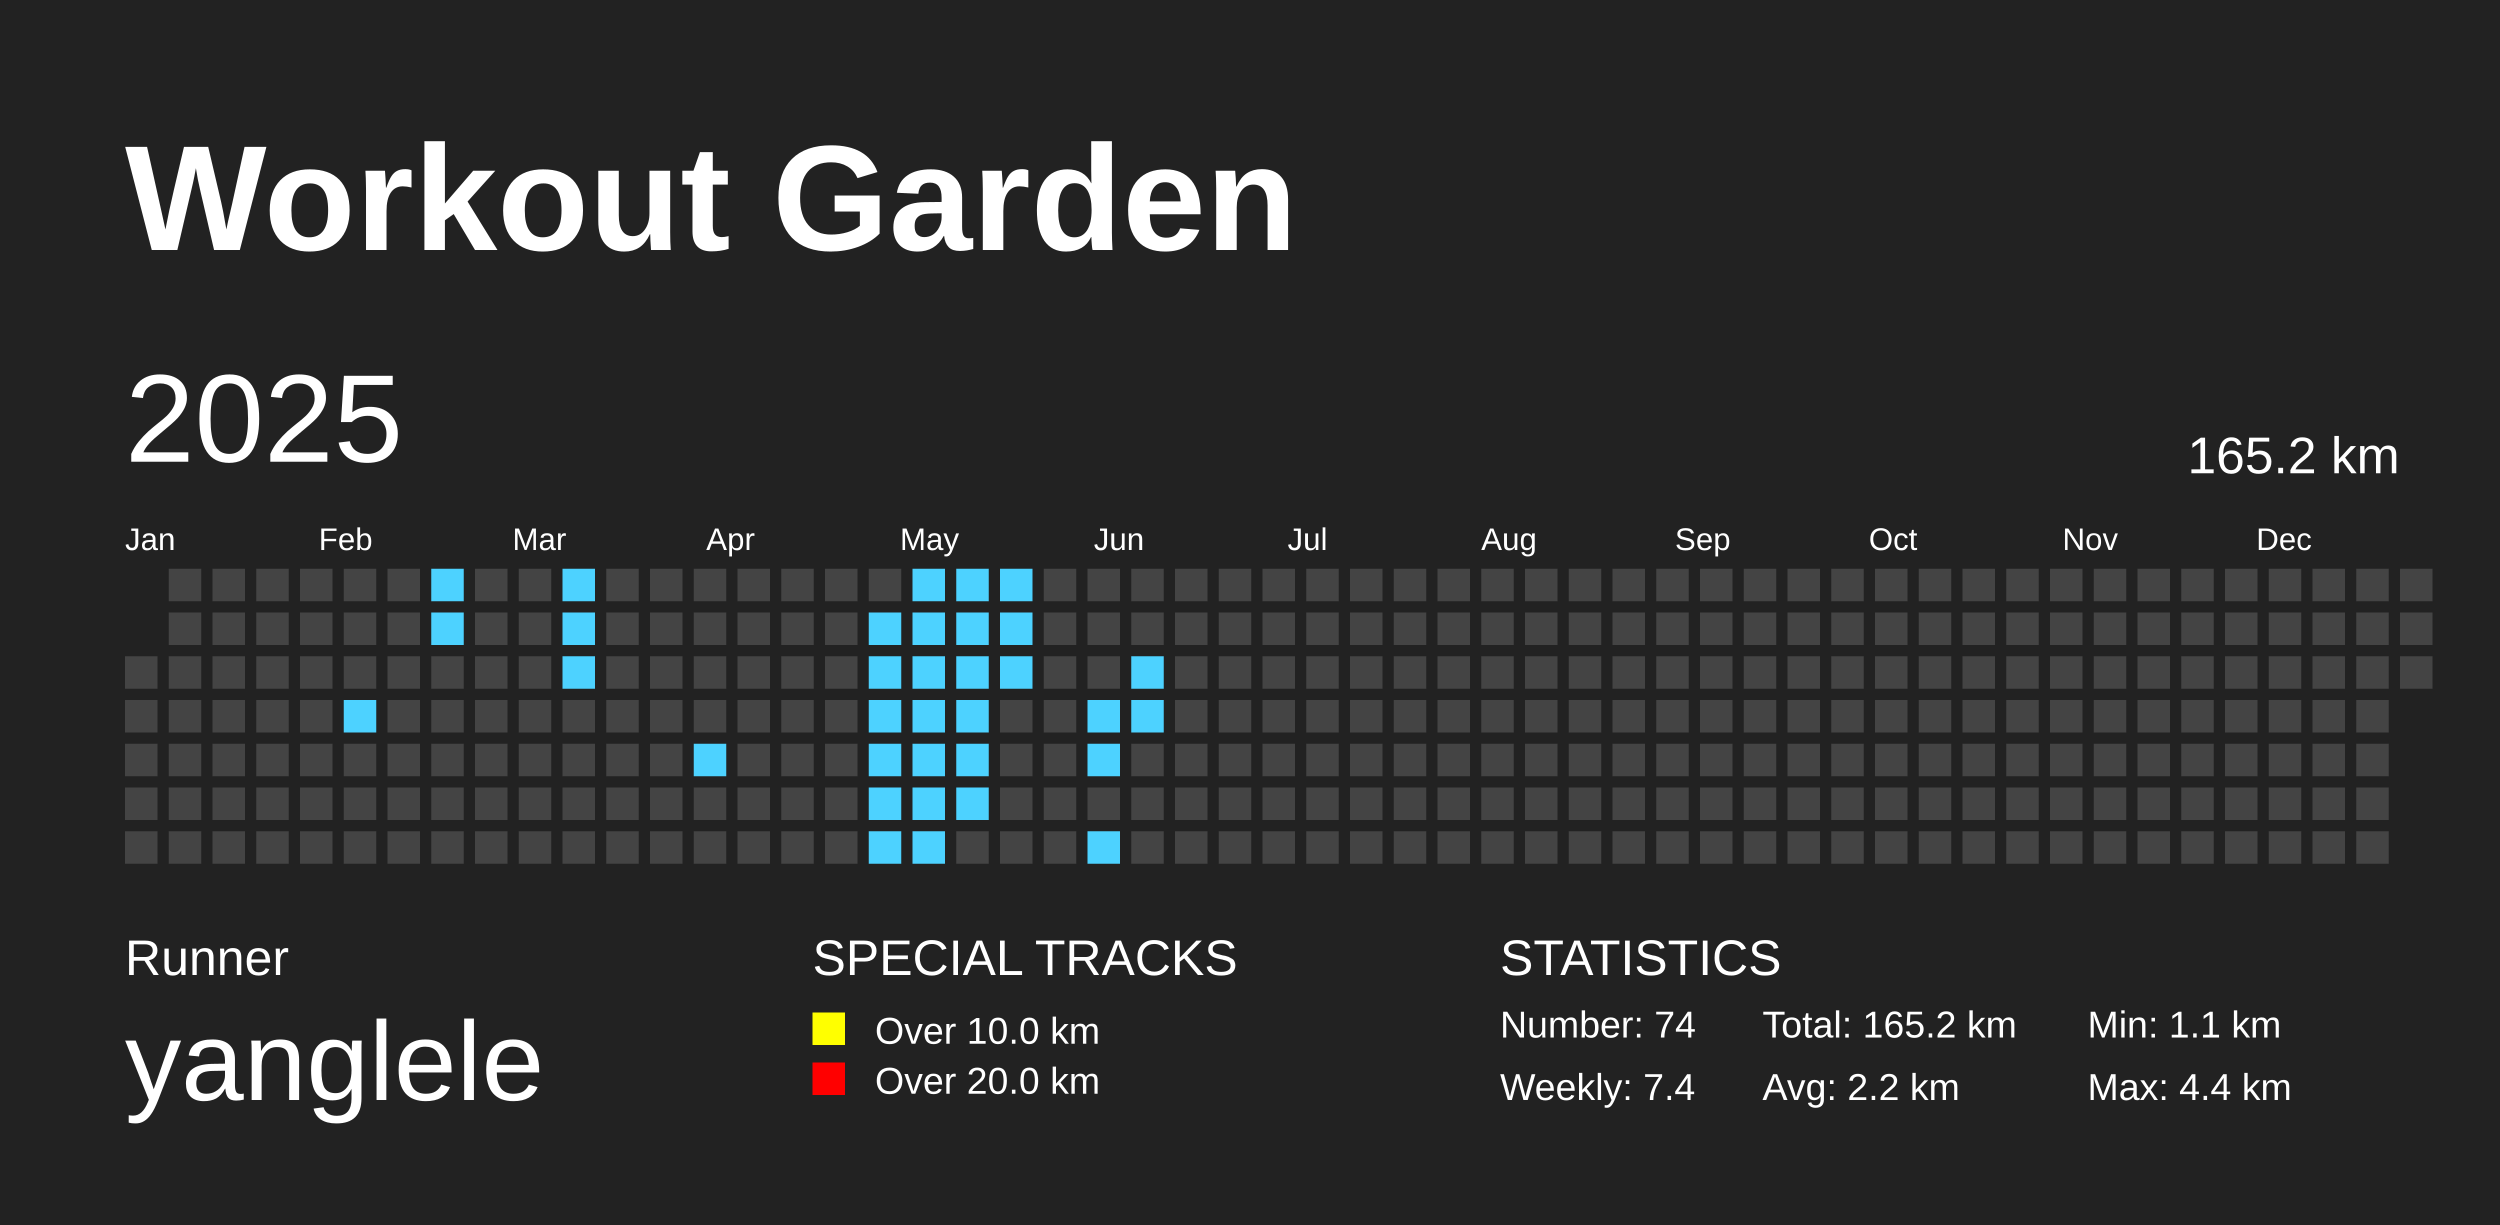
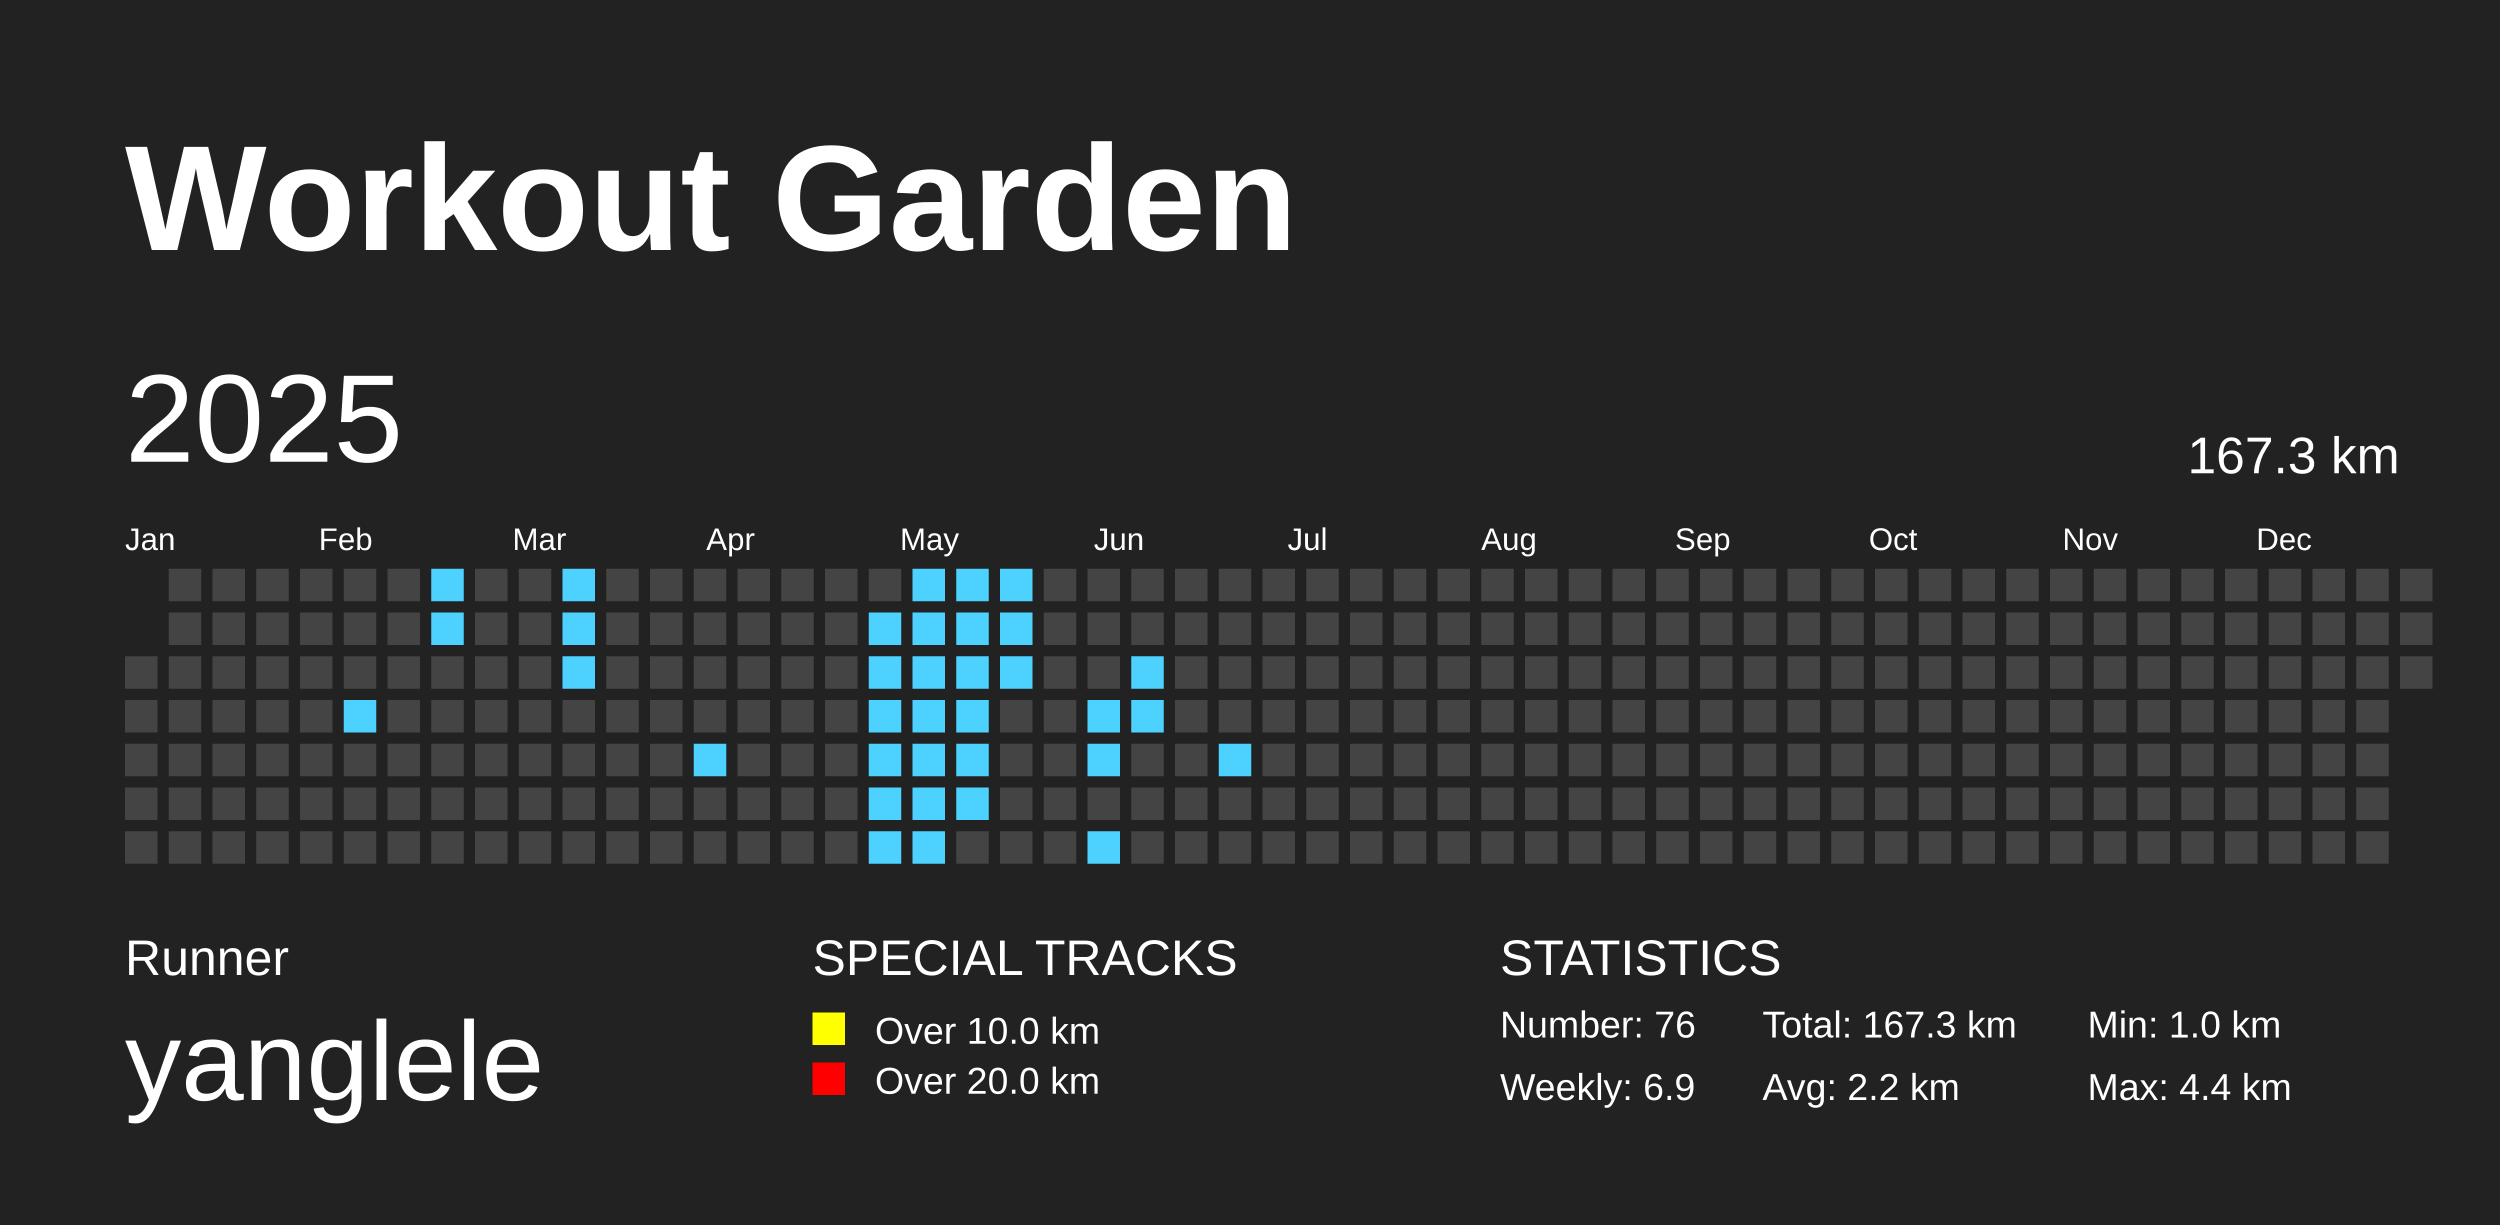
<svg xmlns="http://www.w3.org/2000/svg" baseProfile="full" height="98mm" version="1.1" viewBox="0,0,200,98" width="200mm">
  <defs />
  <rect fill="#222222" height="98" width="200" x="0" y="0" />
  <text fill="#FFFFFF" style="font-size:12px; font-family:Arial; font-weight:bold;" x="10" y="20">Workout Garden</text>
  <text fill="#FFFFFF" style="font-size:4px; font-family:Arial" x="10" y="78">Runner</text>
  <text fill="#FFFFFF" style="font-size:9px; font-family:Arial" x="10" y="88">yanglele</text>
  <text fill="#FFFFFF" style="font-size:4px; font-family:Arial" x="65" y="78">SPECIAL TRACKS</text>
  <rect fill="yellow" height="2.6" width="2.6" x="65" y="81" />
  <text fill="#FFFFFF" style="font-size:3px; font-family:Arial" x="70" y="83.5">Over 10.0 km</text>
  <rect fill="red" height="2.6" width="2.6" x="65" y="85" />
  <text fill="#FFFFFF" style="font-size:3px; font-family:Arial" x="70" y="87.5">Over 20.0 km</text>
  <text fill="#FFFFFF" style="font-size:4px; font-family:Arial" x="120" y="78">STATISTICS</text>
-   <text fill="#FFFFFF" style="font-size:3px; font-family:Arial" x="120" y="83">Number: 74</text>
-   <text fill="#FFFFFF" style="font-size:3px; font-family:Arial" x="120" y="88">Weekly: 7.4</text>
-   <text fill="#FFFFFF" style="font-size:3px; font-family:Arial" x="141" y="83">Total: 165.2 km</text>
+   <text fill="#FFFFFF" style="font-size:3px; font-family:Arial" x="120" y="83">Number: 76</text>
+   <text fill="#FFFFFF" style="font-size:3px; font-family:Arial" x="120" y="88">Weekly: 6.9</text>
+   <text fill="#FFFFFF" style="font-size:3px; font-family:Arial" x="141" y="83">Total: 167.3 km</text>
  <text fill="#FFFFFF" style="font-size:3px; font-family:Arial" x="141" y="88">Avg: 2.2 km</text>
-   <text fill="#FFFFFF" style="font-size:3px; font-family:Arial" x="167" y="83">Min: 1.1 km</text>
+   <text fill="#FFFFFF" style="font-size:3px; font-family:Arial" x="167" y="83">Min: 1.0 km</text>
  <text fill="#FFFFFF" style="font-size:3px; font-family:Arial" x="167" y="88">Max: 4.4 km</text>
  <text dominant-baseline="hanging" fill="#FFFFFF" style="font-size:10.0px; font-family:Arial;" x="10" y="30">2025</text>
-   <text dominant-baseline="hanging" fill="#FFFFFF" style="font-size:4.125px; font-family:Arial;" x="175" y="35">165.2 km</text>
+   <text dominant-baseline="hanging" fill="#FFFFFF" style="font-size:4.125px; font-family:Arial;" x="175" y="35">167.3 km</text>
  <text fill="#FFFFFF" style="font-size:2.5px; font-family:Arial" x="10.0" y="44">Jan</text>
  <text fill="#FFFFFF" style="font-size:2.5px; font-family:Arial" x="25.5" y="44">Feb</text>
  <text fill="#FFFFFF" style="font-size:2.5px; font-family:Arial" x="41.0" y="44">Mar</text>
  <text fill="#FFFFFF" style="font-size:2.5px; font-family:Arial" x="56.5" y="44">Apr</text>
  <text fill="#FFFFFF" style="font-size:2.5px; font-family:Arial" x="72.0" y="44">May</text>
  <text fill="#FFFFFF" style="font-size:2.5px; font-family:Arial" x="87.5" y="44">Jun</text>
  <text fill="#FFFFFF" style="font-size:2.5px; font-family:Arial" x="103.0" y="44">Jul</text>
  <text fill="#FFFFFF" style="font-size:2.5px; font-family:Arial" x="118.5" y="44">Aug</text>
  <text fill="#FFFFFF" style="font-size:2.5px; font-family:Arial" x="134.0" y="44">Sep</text>
  <text fill="#FFFFFF" style="font-size:2.5px; font-family:Arial" x="149.5" y="44">Oct</text>
  <text fill="#FFFFFF" style="font-size:2.5px; font-family:Arial" x="165.0" y="44">Nov</text>
  <text fill="#FFFFFF" style="font-size:2.5px; font-family:Arial" x="180.5" y="44">Dec</text>
  <rect fill="#444444" height="2.6" width="2.6" x="10.0" y="52.5" />
  <rect fill="#444444" height="2.6" width="2.6" x="10.0" y="56.0" />
  <rect fill="#444444" height="2.6" width="2.6" x="10.0" y="59.5" />
  <rect fill="#444444" height="2.6" width="2.6" x="10.0" y="63.0" />
  <rect fill="#444444" height="2.6" width="2.6" x="10.0" y="66.5" />
  <rect fill="#444444" height="2.6" width="2.6" x="13.5" y="45.5" />
  <rect fill="#444444" height="2.6" width="2.6" x="13.5" y="49.0" />
  <rect fill="#444444" height="2.6" width="2.6" x="13.5" y="52.5" />
  <rect fill="#444444" height="2.6" width="2.6" x="13.5" y="56.0" />
  <rect fill="#444444" height="2.6" width="2.6" x="13.5" y="59.5" />
  <rect fill="#444444" height="2.6" width="2.6" x="13.5" y="63.0" />
  <rect fill="#444444" height="2.6" width="2.6" x="13.5" y="66.5" />
  <rect fill="#444444" height="2.6" width="2.6" x="17.0" y="45.5" />
  <rect fill="#444444" height="2.6" width="2.6" x="17.0" y="49.0" />
  <rect fill="#444444" height="2.6" width="2.6" x="17.0" y="52.5" />
  <rect fill="#444444" height="2.6" width="2.6" x="17.0" y="56.0" />
  <rect fill="#444444" height="2.6" width="2.6" x="17.0" y="59.5" />
  <rect fill="#444444" height="2.6" width="2.6" x="17.0" y="63.0" />
  <rect fill="#444444" height="2.6" width="2.6" x="17.0" y="66.5" />
  <rect fill="#444444" height="2.6" width="2.6" x="20.5" y="45.5" />
  <rect fill="#444444" height="2.6" width="2.6" x="20.5" y="49.0" />
  <rect fill="#444444" height="2.6" width="2.6" x="20.5" y="52.5" />
  <rect fill="#444444" height="2.6" width="2.6" x="20.5" y="56.0" />
  <rect fill="#444444" height="2.6" width="2.6" x="20.5" y="59.5" />
  <rect fill="#444444" height="2.6" width="2.6" x="20.5" y="63.0" />
  <rect fill="#444444" height="2.6" width="2.6" x="20.5" y="66.5" />
  <rect fill="#444444" height="2.6" width="2.6" x="24.0" y="45.5" />
  <rect fill="#444444" height="2.6" width="2.6" x="24.0" y="49.0" />
  <rect fill="#444444" height="2.6" width="2.6" x="24.0" y="52.5" />
  <rect fill="#444444" height="2.6" width="2.6" x="24.0" y="56.0" />
  <rect fill="#444444" height="2.6" width="2.6" x="24.0" y="59.5" />
  <rect fill="#444444" height="2.6" width="2.6" x="24.0" y="63.0" />
  <rect fill="#444444" height="2.6" width="2.6" x="24.0" y="66.5" />
  <rect fill="#444444" height="2.6" width="2.6" x="27.5" y="45.5" />
  <rect fill="#444444" height="2.6" width="2.6" x="27.5" y="49.0" />
  <rect fill="#444444" height="2.6" width="2.6" x="27.5" y="52.5" />
  <rect fill="#4DD2FF" height="2.6" width="2.6" x="27.5" y="56.0" />
  <rect fill="#444444" height="2.6" width="2.6" x="27.5" y="59.5" />
  <rect fill="#444444" height="2.6" width="2.6" x="27.5" y="63.0" />
  <rect fill="#444444" height="2.6" width="2.6" x="27.5" y="66.5" />
  <rect fill="#444444" height="2.6" width="2.6" x="31.0" y="45.5" />
  <rect fill="#444444" height="2.6" width="2.6" x="31.0" y="49.0" />
  <rect fill="#444444" height="2.6" width="2.6" x="31.0" y="52.5" />
  <rect fill="#444444" height="2.6" width="2.6" x="31.0" y="56.0" />
  <rect fill="#444444" height="2.6" width="2.6" x="31.0" y="59.5" />
  <rect fill="#444444" height="2.6" width="2.6" x="31.0" y="63.0" />
  <rect fill="#444444" height="2.6" width="2.6" x="31.0" y="66.5" />
  <rect fill="#4DD2FF" height="2.6" width="2.6" x="34.5" y="45.5" />
  <rect fill="#4DD2FF" height="2.6" width="2.6" x="34.5" y="49.0" />
  <rect fill="#444444" height="2.6" width="2.6" x="34.5" y="52.5" />
  <rect fill="#444444" height="2.6" width="2.6" x="34.5" y="56.0" />
  <rect fill="#444444" height="2.6" width="2.6" x="34.5" y="59.5" />
  <rect fill="#444444" height="2.6" width="2.6" x="34.5" y="63.0" />
  <rect fill="#444444" height="2.6" width="2.6" x="34.5" y="66.5" />
  <rect fill="#444444" height="2.6" width="2.6" x="38.0" y="45.5" />
  <rect fill="#444444" height="2.6" width="2.6" x="38.0" y="49.0" />
  <rect fill="#444444" height="2.6" width="2.6" x="38.0" y="52.5" />
  <rect fill="#444444" height="2.6" width="2.6" x="38.0" y="56.0" />
  <rect fill="#444444" height="2.6" width="2.6" x="38.0" y="59.5" />
  <rect fill="#444444" height="2.6" width="2.6" x="38.0" y="63.0" />
  <rect fill="#444444" height="2.6" width="2.6" x="38.0" y="66.5" />
  <rect fill="#444444" height="2.6" width="2.6" x="41.5" y="45.5" />
  <rect fill="#444444" height="2.6" width="2.6" x="41.5" y="49.0" />
  <rect fill="#444444" height="2.6" width="2.6" x="41.5" y="52.5" />
  <rect fill="#444444" height="2.6" width="2.6" x="41.5" y="56.0" />
  <rect fill="#444444" height="2.6" width="2.6" x="41.5" y="59.5" />
  <rect fill="#444444" height="2.6" width="2.6" x="41.5" y="63.0" />
  <rect fill="#444444" height="2.6" width="2.6" x="41.5" y="66.5" />
  <rect fill="#4DD2FF" height="2.6" width="2.6" x="45.0" y="45.5" />
  <rect fill="#4DD2FF" height="2.6" width="2.6" x="45.0" y="49.0" />
  <rect fill="#4DD2FF" height="2.6" width="2.6" x="45.0" y="52.5" />
  <rect fill="#444444" height="2.6" width="2.6" x="45.0" y="56.0" />
  <rect fill="#444444" height="2.6" width="2.6" x="45.0" y="59.5" />
  <rect fill="#444444" height="2.6" width="2.6" x="45.0" y="63.0" />
  <rect fill="#444444" height="2.6" width="2.6" x="45.0" y="66.5" />
  <rect fill="#444444" height="2.6" width="2.6" x="48.5" y="45.5" />
  <rect fill="#444444" height="2.6" width="2.6" x="48.5" y="49.0" />
  <rect fill="#444444" height="2.6" width="2.6" x="48.5" y="52.5" />
  <rect fill="#444444" height="2.6" width="2.6" x="48.5" y="56.0" />
  <rect fill="#444444" height="2.6" width="2.6" x="48.5" y="59.5" />
  <rect fill="#444444" height="2.6" width="2.6" x="48.5" y="63.0" />
  <rect fill="#444444" height="2.6" width="2.6" x="48.5" y="66.5" />
  <rect fill="#444444" height="2.6" width="2.6" x="52.0" y="45.5" />
  <rect fill="#444444" height="2.6" width="2.6" x="52.0" y="49.0" />
  <rect fill="#444444" height="2.6" width="2.6" x="52.0" y="52.5" />
  <rect fill="#444444" height="2.6" width="2.6" x="52.0" y="56.0" />
  <rect fill="#444444" height="2.6" width="2.6" x="52.0" y="59.5" />
  <rect fill="#444444" height="2.6" width="2.6" x="52.0" y="63.0" />
  <rect fill="#444444" height="2.6" width="2.6" x="52.0" y="66.5" />
  <rect fill="#444444" height="2.6" width="2.6" x="55.5" y="45.5" />
  <rect fill="#444444" height="2.6" width="2.6" x="55.5" y="49.0" />
  <rect fill="#444444" height="2.6" width="2.6" x="55.5" y="52.5" />
  <rect fill="#444444" height="2.6" width="2.6" x="55.5" y="56.0" />
  <rect fill="#4DD2FF" height="2.6" width="2.6" x="55.5" y="59.5" />
  <rect fill="#444444" height="2.6" width="2.6" x="55.5" y="63.0" />
  <rect fill="#444444" height="2.6" width="2.6" x="55.5" y="66.5" />
  <rect fill="#444444" height="2.6" width="2.6" x="59.0" y="45.5" />
  <rect fill="#444444" height="2.6" width="2.6" x="59.0" y="49.0" />
  <rect fill="#444444" height="2.6" width="2.6" x="59.0" y="52.5" />
  <rect fill="#444444" height="2.6" width="2.6" x="59.0" y="56.0" />
  <rect fill="#444444" height="2.6" width="2.6" x="59.0" y="59.5" />
  <rect fill="#444444" height="2.6" width="2.6" x="59.0" y="63.0" />
  <rect fill="#444444" height="2.6" width="2.6" x="59.0" y="66.5" />
  <rect fill="#444444" height="2.6" width="2.6" x="62.5" y="45.5" />
  <rect fill="#444444" height="2.6" width="2.6" x="62.5" y="49.0" />
  <rect fill="#444444" height="2.6" width="2.6" x="62.5" y="52.5" />
  <rect fill="#444444" height="2.6" width="2.6" x="62.5" y="56.0" />
  <rect fill="#444444" height="2.6" width="2.6" x="62.5" y="59.5" />
  <rect fill="#444444" height="2.6" width="2.6" x="62.5" y="63.0" />
  <rect fill="#444444" height="2.6" width="2.6" x="62.5" y="66.5" />
  <rect fill="#444444" height="2.6" width="2.6" x="66.0" y="45.5" />
  <rect fill="#444444" height="2.6" width="2.6" x="66.0" y="49.0" />
  <rect fill="#444444" height="2.6" width="2.6" x="66.0" y="52.5" />
  <rect fill="#444444" height="2.6" width="2.6" x="66.0" y="56.0" />
  <rect fill="#444444" height="2.6" width="2.6" x="66.0" y="59.5" />
  <rect fill="#444444" height="2.6" width="2.6" x="66.0" y="63.0" />
  <rect fill="#444444" height="2.6" width="2.6" x="66.0" y="66.5" />
  <rect fill="#444444" height="2.6" width="2.6" x="69.5" y="45.5" />
  <rect fill="#4DD2FF" height="2.6" width="2.6" x="69.5" y="49.0" />
  <rect fill="#4DD2FF" height="2.6" width="2.6" x="69.5" y="52.5" />
  <rect fill="#4DD2FF" height="2.6" width="2.6" x="69.5" y="56.0" />
  <rect fill="#4DD2FF" height="2.6" width="2.6" x="69.5" y="59.5" />
  <rect fill="#4DD2FF" height="2.6" width="2.6" x="69.5" y="63.0" />
  <rect fill="#4DD2FF" height="2.6" width="2.6" x="69.5" y="66.5" />
  <rect fill="#4DD2FF" height="2.6" width="2.6" x="73.0" y="45.5" />
  <rect fill="#4DD2FF" height="2.6" width="2.6" x="73.0" y="49.0" />
  <rect fill="#4DD2FF" height="2.6" width="2.6" x="73.0" y="52.5" />
  <rect fill="#4DD2FF" height="2.6" width="2.6" x="73.0" y="56.0" />
  <rect fill="#4DD2FF" height="2.6" width="2.6" x="73.0" y="59.5" />
  <rect fill="#4DD2FF" height="2.6" width="2.6" x="73.0" y="63.0" />
  <rect fill="#4DD2FF" height="2.6" width="2.6" x="73.0" y="66.5" />
  <rect fill="#4DD2FF" height="2.6" width="2.6" x="76.5" y="45.5" />
  <rect fill="#4DD2FF" height="2.6" width="2.6" x="76.5" y="49.0" />
  <rect fill="#4DD2FF" height="2.6" width="2.6" x="76.5" y="52.5" />
  <rect fill="#4DD2FF" height="2.6" width="2.6" x="76.5" y="56.0" />
  <rect fill="#4DD2FF" height="2.6" width="2.6" x="76.5" y="59.5" />
  <rect fill="#4DD2FF" height="2.6" width="2.6" x="76.5" y="63.0" />
  <rect fill="#444444" height="2.6" width="2.6" x="76.5" y="66.5" />
  <rect fill="#4DD2FF" height="2.6" width="2.6" x="80.0" y="45.5" />
  <rect fill="#4DD2FF" height="2.6" width="2.6" x="80.0" y="49.0" />
  <rect fill="#4DD2FF" height="2.6" width="2.6" x="80.0" y="52.5" />
  <rect fill="#444444" height="2.6" width="2.6" x="80.0" y="56.0" />
  <rect fill="#444444" height="2.6" width="2.6" x="80.0" y="59.5" />
  <rect fill="#444444" height="2.6" width="2.6" x="80.0" y="63.0" />
  <rect fill="#444444" height="2.6" width="2.6" x="80.0" y="66.5" />
  <rect fill="#444444" height="2.6" width="2.6" x="83.5" y="45.5" />
  <rect fill="#444444" height="2.6" width="2.6" x="83.5" y="49.0" />
  <rect fill="#444444" height="2.6" width="2.6" x="83.5" y="52.5" />
  <rect fill="#444444" height="2.6" width="2.6" x="83.5" y="56.0" />
  <rect fill="#444444" height="2.6" width="2.6" x="83.5" y="59.5" />
  <rect fill="#444444" height="2.6" width="2.6" x="83.5" y="63.0" />
  <rect fill="#444444" height="2.6" width="2.6" x="83.5" y="66.5" />
  <rect fill="#444444" height="2.6" width="2.6" x="87.0" y="45.5" />
  <rect fill="#444444" height="2.6" width="2.6" x="87.0" y="49.0" />
  <rect fill="#444444" height="2.6" width="2.6" x="87.0" y="52.5" />
  <rect fill="#4DD2FF" height="2.6" width="2.6" x="87.0" y="56.0" />
  <rect fill="#4DD2FF" height="2.6" width="2.6" x="87.0" y="59.5" />
  <rect fill="#444444" height="2.6" width="2.6" x="87.0" y="63.0" />
  <rect fill="#4DD2FF" height="2.6" width="2.6" x="87.0" y="66.5" />
  <rect fill="#444444" height="2.6" width="2.6" x="90.5" y="45.5" />
  <rect fill="#444444" height="2.6" width="2.6" x="90.5" y="49.0" />
  <rect fill="#4DD2FF" height="2.6" width="2.6" x="90.5" y="52.5" />
  <rect fill="#4DD2FF" height="2.6" width="2.6" x="90.5" y="56.0" />
  <rect fill="#444444" height="2.6" width="2.6" x="90.5" y="59.5" />
  <rect fill="#444444" height="2.6" width="2.6" x="90.5" y="63.0" />
  <rect fill="#444444" height="2.6" width="2.6" x="90.5" y="66.5" />
  <rect fill="#444444" height="2.6" width="2.6" x="94.0" y="45.5" />
  <rect fill="#444444" height="2.6" width="2.6" x="94.0" y="49.0" />
  <rect fill="#444444" height="2.6" width="2.6" x="94.0" y="52.5" />
  <rect fill="#444444" height="2.6" width="2.6" x="94.0" y="56.0" />
  <rect fill="#444444" height="2.6" width="2.6" x="94.0" y="59.5" />
  <rect fill="#444444" height="2.6" width="2.6" x="94.0" y="63.0" />
  <rect fill="#444444" height="2.6" width="2.6" x="94.0" y="66.5" />
  <rect fill="#444444" height="2.6" width="2.6" x="97.5" y="45.5" />
  <rect fill="#444444" height="2.6" width="2.6" x="97.5" y="49.0" />
  <rect fill="#444444" height="2.6" width="2.6" x="97.5" y="52.5" />
  <rect fill="#444444" height="2.6" width="2.6" x="97.5" y="56.0" />
-   <rect fill="#444444" height="2.6" width="2.6" x="97.5" y="59.5" />
+   <rect fill="#4DD2FF" height="2.6" width="2.6" x="97.5" y="59.5" />
  <rect fill="#444444" height="2.6" width="2.6" x="97.5" y="63.0" />
  <rect fill="#444444" height="2.6" width="2.6" x="97.5" y="66.5" />
  <rect fill="#444444" height="2.6" width="2.6" x="101.0" y="45.5" />
  <rect fill="#444444" height="2.6" width="2.6" x="101.0" y="49.0" />
  <rect fill="#444444" height="2.6" width="2.6" x="101.0" y="52.5" />
  <rect fill="#444444" height="2.6" width="2.6" x="101.0" y="56.0" />
  <rect fill="#444444" height="2.6" width="2.6" x="101.0" y="59.5" />
  <rect fill="#444444" height="2.6" width="2.6" x="101.0" y="63.0" />
  <rect fill="#444444" height="2.6" width="2.6" x="101.0" y="66.5" />
  <rect fill="#444444" height="2.6" width="2.6" x="104.5" y="45.5" />
  <rect fill="#444444" height="2.6" width="2.6" x="104.5" y="49.0" />
  <rect fill="#444444" height="2.6" width="2.6" x="104.5" y="52.5" />
  <rect fill="#444444" height="2.6" width="2.6" x="104.5" y="56.0" />
  <rect fill="#444444" height="2.6" width="2.6" x="104.5" y="59.5" />
  <rect fill="#444444" height="2.6" width="2.6" x="104.5" y="63.0" />
  <rect fill="#444444" height="2.6" width="2.6" x="104.5" y="66.5" />
  <rect fill="#444444" height="2.6" width="2.6" x="108.0" y="45.5" />
  <rect fill="#444444" height="2.6" width="2.6" x="108.0" y="49.0" />
  <rect fill="#444444" height="2.6" width="2.6" x="108.0" y="52.5" />
  <rect fill="#444444" height="2.6" width="2.6" x="108.0" y="56.0" />
  <rect fill="#444444" height="2.6" width="2.6" x="108.0" y="59.5" />
  <rect fill="#444444" height="2.6" width="2.6" x="108.0" y="63.0" />
  <rect fill="#444444" height="2.6" width="2.6" x="108.0" y="66.5" />
  <rect fill="#444444" height="2.6" width="2.6" x="111.5" y="45.5" />
  <rect fill="#444444" height="2.6" width="2.6" x="111.5" y="49.0" />
  <rect fill="#444444" height="2.6" width="2.6" x="111.5" y="52.5" />
  <rect fill="#444444" height="2.6" width="2.6" x="111.5" y="56.0" />
  <rect fill="#444444" height="2.6" width="2.6" x="111.5" y="59.5" />
  <rect fill="#444444" height="2.6" width="2.6" x="111.5" y="63.0" />
  <rect fill="#444444" height="2.6" width="2.6" x="111.5" y="66.5" />
  <rect fill="#444444" height="2.6" width="2.6" x="115.0" y="45.5" />
  <rect fill="#444444" height="2.6" width="2.6" x="115.0" y="49.0" />
  <rect fill="#444444" height="2.6" width="2.6" x="115.0" y="52.5" />
  <rect fill="#444444" height="2.6" width="2.6" x="115.0" y="56.0" />
  <rect fill="#444444" height="2.6" width="2.6" x="115.0" y="59.5" />
  <rect fill="#444444" height="2.6" width="2.6" x="115.0" y="63.0" />
  <rect fill="#444444" height="2.6" width="2.6" x="115.0" y="66.5" />
  <rect fill="#444444" height="2.6" width="2.6" x="118.5" y="45.5" />
  <rect fill="#444444" height="2.6" width="2.6" x="118.5" y="49.0" />
  <rect fill="#444444" height="2.6" width="2.6" x="118.5" y="52.5" />
  <rect fill="#444444" height="2.6" width="2.6" x="118.5" y="56.0" />
  <rect fill="#444444" height="2.6" width="2.6" x="118.5" y="59.5" />
  <rect fill="#444444" height="2.6" width="2.6" x="118.5" y="63.0" />
  <rect fill="#444444" height="2.6" width="2.6" x="118.5" y="66.5" />
  <rect fill="#444444" height="2.6" width="2.6" x="122.0" y="45.5" />
  <rect fill="#444444" height="2.6" width="2.6" x="122.0" y="49.0" />
  <rect fill="#444444" height="2.6" width="2.6" x="122.0" y="52.5" />
  <rect fill="#444444" height="2.6" width="2.6" x="122.0" y="56.0" />
  <rect fill="#444444" height="2.6" width="2.6" x="122.0" y="59.5" />
  <rect fill="#444444" height="2.6" width="2.6" x="122.0" y="63.0" />
  <rect fill="#444444" height="2.6" width="2.6" x="122.0" y="66.5" />
  <rect fill="#444444" height="2.6" width="2.6" x="125.5" y="45.5" />
  <rect fill="#444444" height="2.6" width="2.6" x="125.5" y="49.0" />
  <rect fill="#444444" height="2.6" width="2.6" x="125.5" y="52.5" />
  <rect fill="#444444" height="2.6" width="2.6" x="125.5" y="56.0" />
  <rect fill="#444444" height="2.6" width="2.6" x="125.5" y="59.5" />
  <rect fill="#444444" height="2.6" width="2.6" x="125.5" y="63.0" />
  <rect fill="#444444" height="2.6" width="2.6" x="125.5" y="66.5" />
  <rect fill="#444444" height="2.6" width="2.6" x="129.0" y="45.5" />
  <rect fill="#444444" height="2.6" width="2.6" x="129.0" y="49.0" />
  <rect fill="#444444" height="2.6" width="2.6" x="129.0" y="52.5" />
  <rect fill="#444444" height="2.6" width="2.6" x="129.0" y="56.0" />
  <rect fill="#444444" height="2.6" width="2.6" x="129.0" y="59.5" />
  <rect fill="#444444" height="2.6" width="2.6" x="129.0" y="63.0" />
  <rect fill="#444444" height="2.6" width="2.6" x="129.0" y="66.5" />
  <rect fill="#444444" height="2.6" width="2.6" x="132.5" y="45.5" />
  <rect fill="#444444" height="2.6" width="2.6" x="132.5" y="49.0" />
  <rect fill="#444444" height="2.6" width="2.6" x="132.5" y="52.5" />
  <rect fill="#444444" height="2.6" width="2.6" x="132.5" y="56.0" />
  <rect fill="#444444" height="2.6" width="2.6" x="132.5" y="59.5" />
  <rect fill="#444444" height="2.6" width="2.6" x="132.5" y="63.0" />
  <rect fill="#444444" height="2.6" width="2.6" x="132.5" y="66.5" />
  <rect fill="#444444" height="2.6" width="2.6" x="136.0" y="45.5" />
  <rect fill="#444444" height="2.6" width="2.6" x="136.0" y="49.0" />
  <rect fill="#444444" height="2.6" width="2.6" x="136.0" y="52.5" />
  <rect fill="#444444" height="2.6" width="2.6" x="136.0" y="56.0" />
  <rect fill="#444444" height="2.6" width="2.6" x="136.0" y="59.5" />
  <rect fill="#444444" height="2.6" width="2.6" x="136.0" y="63.0" />
  <rect fill="#444444" height="2.6" width="2.6" x="136.0" y="66.5" />
  <rect fill="#444444" height="2.6" width="2.6" x="139.5" y="45.5" />
  <rect fill="#444444" height="2.6" width="2.6" x="139.5" y="49.0" />
  <rect fill="#444444" height="2.6" width="2.6" x="139.5" y="52.5" />
  <rect fill="#444444" height="2.6" width="2.6" x="139.5" y="56.0" />
  <rect fill="#444444" height="2.6" width="2.6" x="139.5" y="59.5" />
  <rect fill="#444444" height="2.6" width="2.6" x="139.5" y="63.0" />
  <rect fill="#444444" height="2.6" width="2.6" x="139.5" y="66.5" />
  <rect fill="#444444" height="2.6" width="2.6" x="143.0" y="45.5" />
  <rect fill="#444444" height="2.6" width="2.6" x="143.0" y="49.0" />
  <rect fill="#444444" height="2.6" width="2.6" x="143.0" y="52.5" />
  <rect fill="#444444" height="2.6" width="2.6" x="143.0" y="56.0" />
  <rect fill="#444444" height="2.6" width="2.6" x="143.0" y="59.5" />
  <rect fill="#444444" height="2.6" width="2.6" x="143.0" y="63.0" />
  <rect fill="#444444" height="2.6" width="2.6" x="143.0" y="66.5" />
  <rect fill="#444444" height="2.6" width="2.6" x="146.5" y="45.5" />
  <rect fill="#444444" height="2.6" width="2.6" x="146.5" y="49.0" />
  <rect fill="#444444" height="2.6" width="2.6" x="146.5" y="52.5" />
  <rect fill="#444444" height="2.6" width="2.6" x="146.5" y="56.0" />
  <rect fill="#444444" height="2.6" width="2.6" x="146.5" y="59.5" />
  <rect fill="#444444" height="2.6" width="2.6" x="146.5" y="63.0" />
  <rect fill="#444444" height="2.6" width="2.6" x="146.5" y="66.5" />
  <rect fill="#444444" height="2.6" width="2.6" x="150.0" y="45.5" />
  <rect fill="#444444" height="2.6" width="2.6" x="150.0" y="49.0" />
  <rect fill="#444444" height="2.6" width="2.6" x="150.0" y="52.5" />
  <rect fill="#444444" height="2.6" width="2.6" x="150.0" y="56.0" />
  <rect fill="#444444" height="2.6" width="2.6" x="150.0" y="59.5" />
  <rect fill="#444444" height="2.6" width="2.6" x="150.0" y="63.0" />
  <rect fill="#444444" height="2.6" width="2.6" x="150.0" y="66.5" />
  <rect fill="#444444" height="2.6" width="2.6" x="153.5" y="45.5" />
  <rect fill="#444444" height="2.6" width="2.6" x="153.5" y="49.0" />
  <rect fill="#444444" height="2.6" width="2.6" x="153.5" y="52.5" />
  <rect fill="#444444" height="2.6" width="2.6" x="153.5" y="56.0" />
  <rect fill="#444444" height="2.6" width="2.6" x="153.5" y="59.5" />
  <rect fill="#444444" height="2.6" width="2.6" x="153.5" y="63.0" />
  <rect fill="#444444" height="2.6" width="2.6" x="153.5" y="66.5" />
  <rect fill="#444444" height="2.6" width="2.6" x="157.0" y="45.5" />
  <rect fill="#444444" height="2.6" width="2.6" x="157.0" y="49.0" />
  <rect fill="#444444" height="2.6" width="2.6" x="157.0" y="52.5" />
  <rect fill="#444444" height="2.6" width="2.6" x="157.0" y="56.0" />
  <rect fill="#444444" height="2.6" width="2.6" x="157.0" y="59.5" />
  <rect fill="#444444" height="2.6" width="2.6" x="157.0" y="63.0" />
  <rect fill="#444444" height="2.6" width="2.6" x="157.0" y="66.5" />
  <rect fill="#444444" height="2.6" width="2.6" x="160.5" y="45.5" />
  <rect fill="#444444" height="2.6" width="2.6" x="160.5" y="49.0" />
  <rect fill="#444444" height="2.6" width="2.6" x="160.5" y="52.5" />
  <rect fill="#444444" height="2.6" width="2.6" x="160.5" y="56.0" />
  <rect fill="#444444" height="2.6" width="2.6" x="160.5" y="59.5" />
  <rect fill="#444444" height="2.6" width="2.6" x="160.5" y="63.0" />
  <rect fill="#444444" height="2.6" width="2.6" x="160.5" y="66.5" />
  <rect fill="#444444" height="2.6" width="2.6" x="164.0" y="45.5" />
  <rect fill="#444444" height="2.6" width="2.6" x="164.0" y="49.0" />
  <rect fill="#444444" height="2.6" width="2.6" x="164.0" y="52.5" />
  <rect fill="#444444" height="2.6" width="2.6" x="164.0" y="56.0" />
  <rect fill="#444444" height="2.6" width="2.6" x="164.0" y="59.5" />
  <rect fill="#444444" height="2.6" width="2.6" x="164.0" y="63.0" />
  <rect fill="#444444" height="2.6" width="2.6" x="164.0" y="66.5" />
  <rect fill="#444444" height="2.6" width="2.6" x="167.5" y="45.5" />
  <rect fill="#444444" height="2.6" width="2.6" x="167.5" y="49.0" />
  <rect fill="#444444" height="2.6" width="2.6" x="167.5" y="52.5" />
  <rect fill="#444444" height="2.6" width="2.6" x="167.5" y="56.0" />
  <rect fill="#444444" height="2.6" width="2.6" x="167.5" y="59.5" />
  <rect fill="#444444" height="2.6" width="2.6" x="167.5" y="63.0" />
  <rect fill="#444444" height="2.6" width="2.6" x="167.5" y="66.5" />
  <rect fill="#444444" height="2.6" width="2.6" x="171.0" y="45.5" />
  <rect fill="#444444" height="2.6" width="2.6" x="171.0" y="49.0" />
  <rect fill="#444444" height="2.6" width="2.6" x="171.0" y="52.5" />
  <rect fill="#444444" height="2.6" width="2.6" x="171.0" y="56.0" />
  <rect fill="#444444" height="2.6" width="2.6" x="171.0" y="59.5" />
  <rect fill="#444444" height="2.6" width="2.6" x="171.0" y="63.0" />
  <rect fill="#444444" height="2.6" width="2.6" x="171.0" y="66.5" />
  <rect fill="#444444" height="2.6" width="2.6" x="174.5" y="45.5" />
  <rect fill="#444444" height="2.6" width="2.6" x="174.5" y="49.0" />
  <rect fill="#444444" height="2.6" width="2.6" x="174.5" y="52.5" />
  <rect fill="#444444" height="2.6" width="2.6" x="174.5" y="56.0" />
  <rect fill="#444444" height="2.6" width="2.6" x="174.5" y="59.5" />
  <rect fill="#444444" height="2.6" width="2.6" x="174.5" y="63.0" />
  <rect fill="#444444" height="2.6" width="2.6" x="174.5" y="66.5" />
  <rect fill="#444444" height="2.6" width="2.6" x="178.0" y="45.5" />
  <rect fill="#444444" height="2.6" width="2.6" x="178.0" y="49.0" />
  <rect fill="#444444" height="2.6" width="2.6" x="178.0" y="52.5" />
  <rect fill="#444444" height="2.6" width="2.6" x="178.0" y="56.0" />
  <rect fill="#444444" height="2.6" width="2.6" x="178.0" y="59.5" />
  <rect fill="#444444" height="2.6" width="2.6" x="178.0" y="63.0" />
  <rect fill="#444444" height="2.6" width="2.6" x="178.0" y="66.5" />
  <rect fill="#444444" height="2.6" width="2.6" x="181.5" y="45.5" />
  <rect fill="#444444" height="2.6" width="2.6" x="181.5" y="49.0" />
  <rect fill="#444444" height="2.6" width="2.6" x="181.5" y="52.5" />
  <rect fill="#444444" height="2.6" width="2.6" x="181.5" y="56.0" />
  <rect fill="#444444" height="2.6" width="2.6" x="181.5" y="59.5" />
  <rect fill="#444444" height="2.6" width="2.6" x="181.5" y="63.0" />
  <rect fill="#444444" height="2.6" width="2.6" x="181.5" y="66.5" />
  <rect fill="#444444" height="2.6" width="2.6" x="185.0" y="45.5" />
  <rect fill="#444444" height="2.6" width="2.6" x="185.0" y="49.0" />
  <rect fill="#444444" height="2.6" width="2.6" x="185.0" y="52.5" />
  <rect fill="#444444" height="2.6" width="2.6" x="185.0" y="56.0" />
  <rect fill="#444444" height="2.6" width="2.6" x="185.0" y="59.5" />
  <rect fill="#444444" height="2.6" width="2.6" x="185.0" y="63.0" />
  <rect fill="#444444" height="2.6" width="2.6" x="185.0" y="66.5" />
  <rect fill="#444444" height="2.6" width="2.6" x="188.5" y="45.5" />
  <rect fill="#444444" height="2.6" width="2.6" x="188.5" y="49.0" />
  <rect fill="#444444" height="2.6" width="2.6" x="188.5" y="52.5" />
  <rect fill="#444444" height="2.6" width="2.6" x="188.5" y="56.0" />
  <rect fill="#444444" height="2.6" width="2.6" x="188.5" y="59.5" />
  <rect fill="#444444" height="2.6" width="2.6" x="188.5" y="63.0" />
  <rect fill="#444444" height="2.6" width="2.6" x="188.5" y="66.5" />
  <rect fill="#444444" height="2.6" width="2.6" x="192.0" y="45.5" />
  <rect fill="#444444" height="2.6" width="2.6" x="192.0" y="49.0" />
  <rect fill="#444444" height="2.6" width="2.6" x="192.0" y="52.5" />
</svg>
